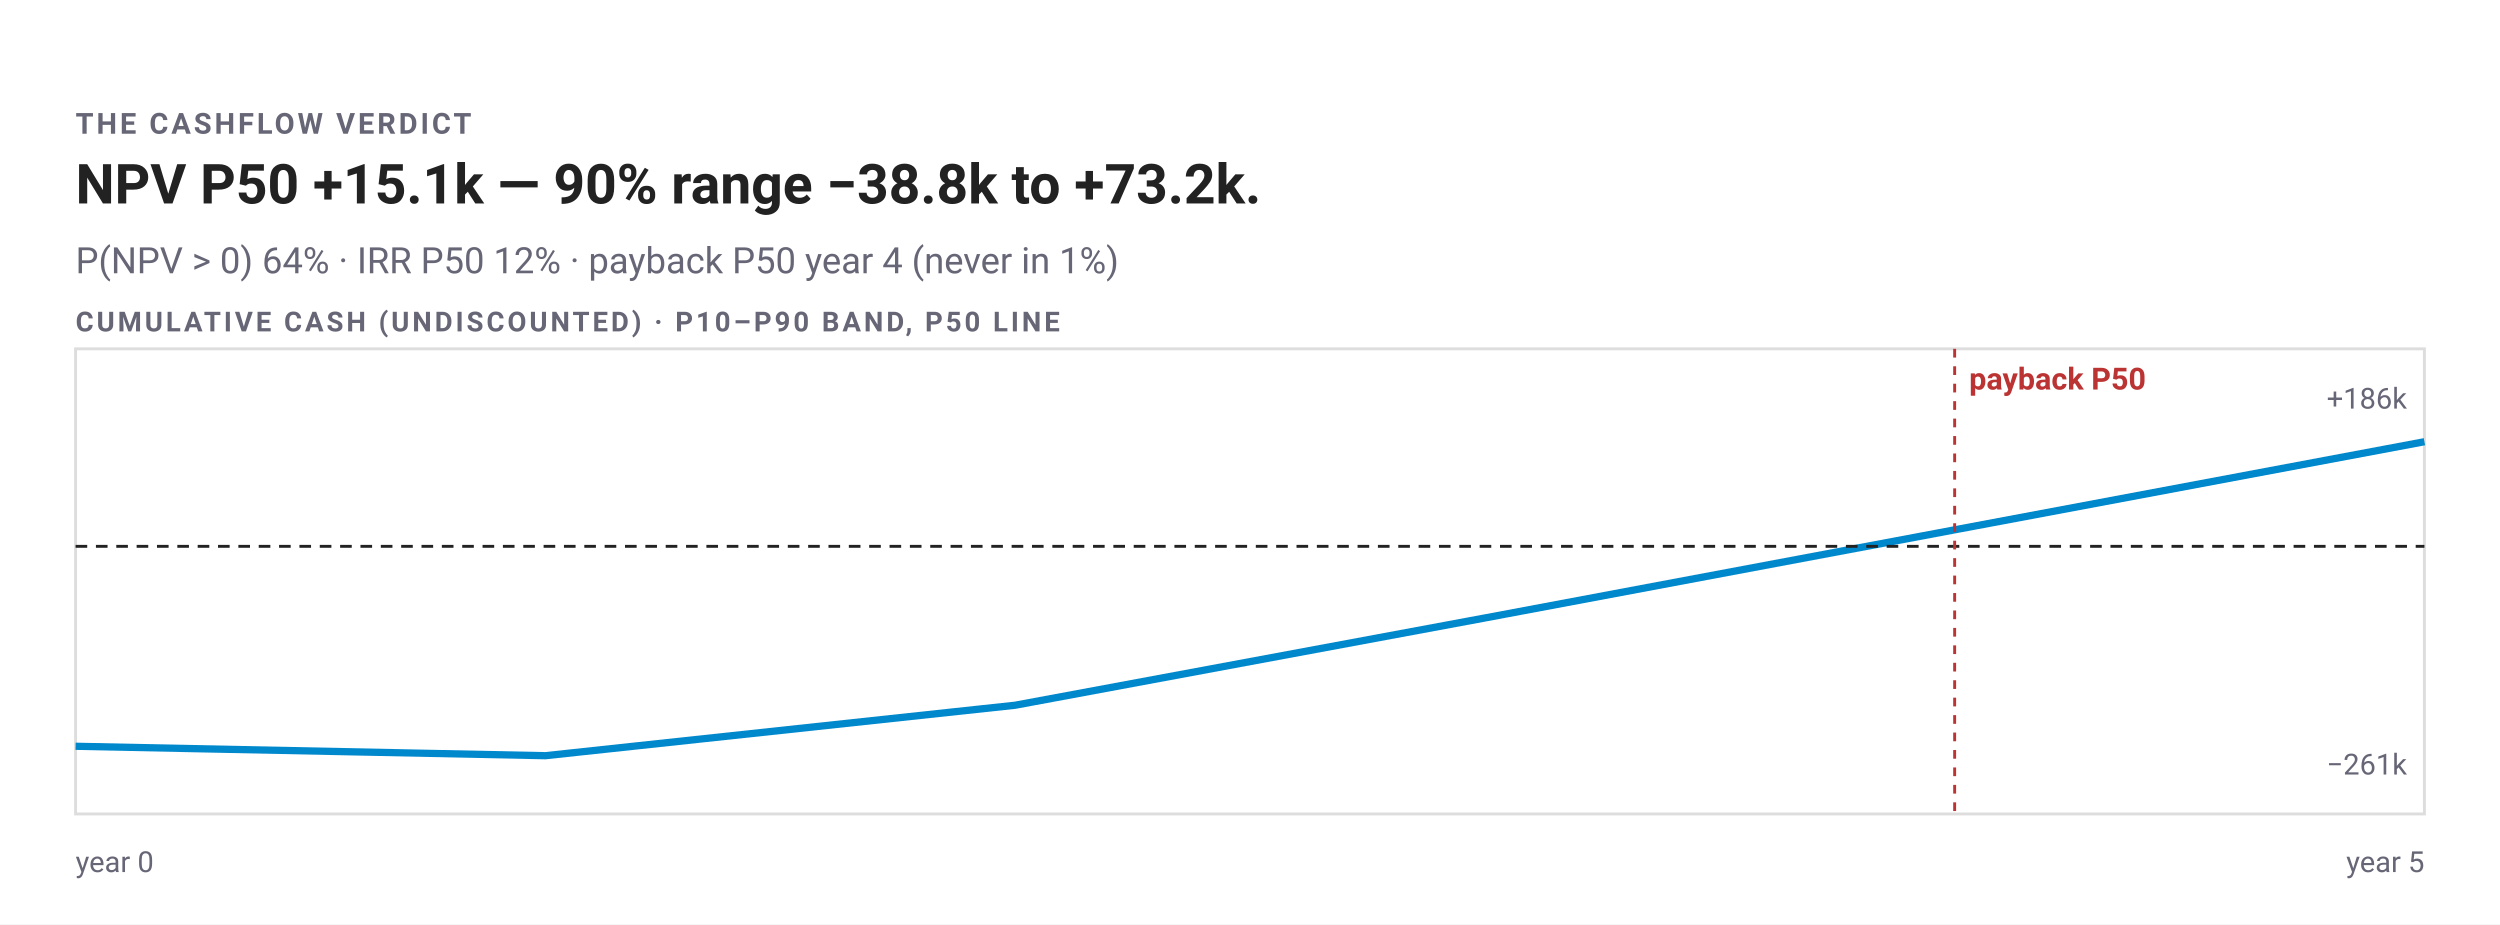
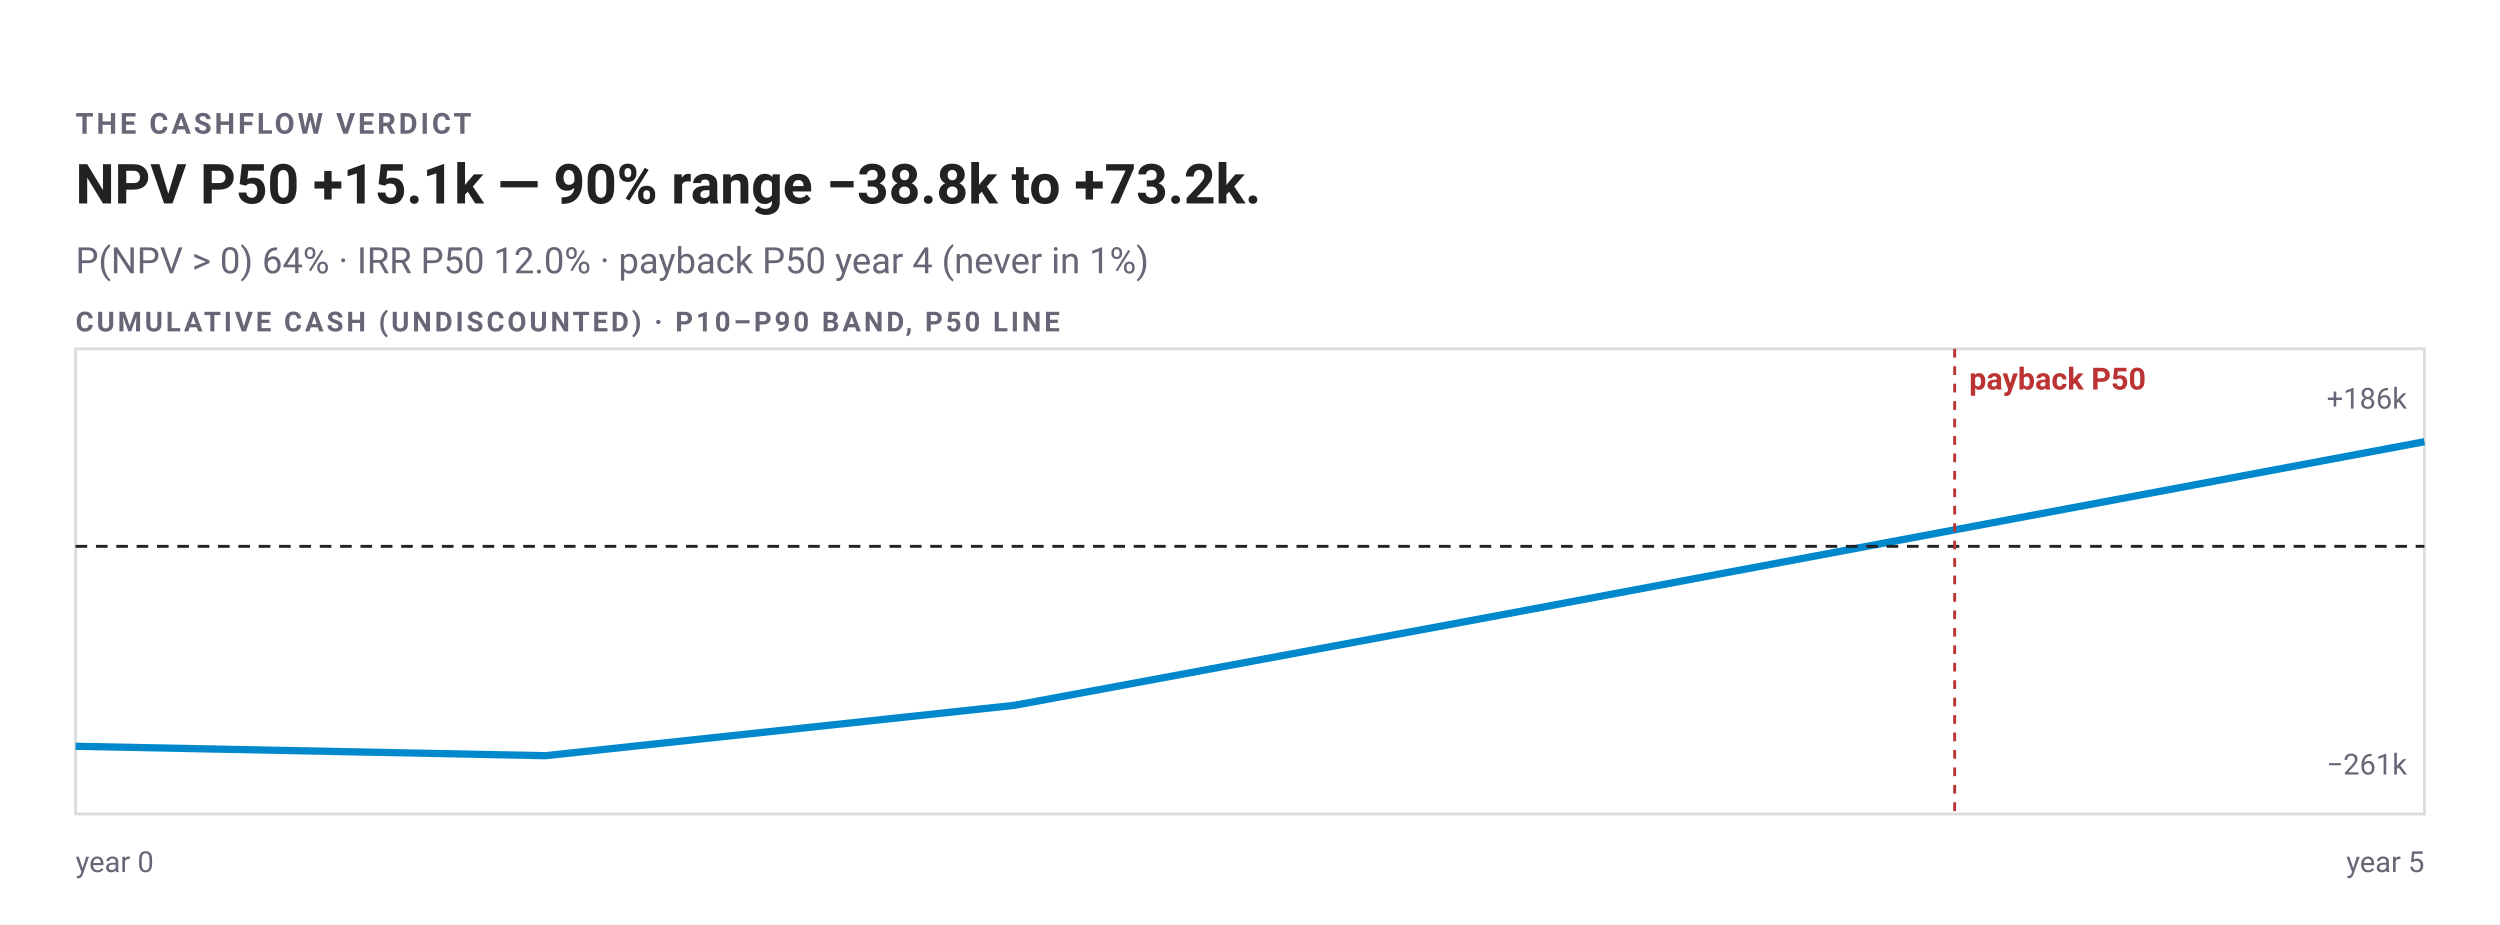
- <svg xmlns="http://www.w3.org/2000/svg" width="860" height="318" viewBox="0 0 860 318" font-family="-apple-system,BlinkMacSystemFont,'Segoe UI',Roboto,sans-serif" role="img" aria-label="NPV P50 +15.1k — 90% range −38.8k to +73.2k. P(NPV &gt; 0) 64% · IRR P50 12% · payback P50 year 4 (never in 1%)">
+ <svg xmlns="http://www.w3.org/2000/svg" width="860" height="318" viewBox="0 0 860 318" font-family="-apple-system,BlinkMacSystemFont,'Segoe UI',Roboto,sans-serif" role="img" aria-label="NPV P50 +15.1k — 90% range −38.8k to +73.2k. P(NPV &gt; 0) 64% · IRR P50 12.0% · payback P50 year 4 (never in 1%)">
  <rect width="860" height="318" fill="#fff" />
  <text x="26" y="46" font-size="10" font-weight="600" letter-spacing="1" fill="#667">THE CASHFLOW VERDICT</text>
  <text x="26" y="70" font-size="19" font-weight="600" fill="#222">NPV P50 +15.1k — 90% range −38.8k to +73.2k.</text>
-   <text x="26" y="94" font-size="12.5" fill="#667">P(NPV &gt; 0) 64% · IRR P50 12% · payback P50 year 4 (never in 1%)</text>
+   <text x="26" y="94" font-size="12.5" fill="#667">P(NPV &gt; 0) 64% · IRR P50 12.0% · payback P50 year 4 (never in 1%)</text>
  <rect x="26" y="120" width="808" height="160" fill="none" stroke="#ddd" />
  <polygon points="26,248.06 187.6,248.44 349.2,228.66 510.8,194.85 672.4,161.85 834,128.57 834,173.02 672.4,200.68 510.8,228.57 349.2,255.67 187.6,271.43 26,265.46" fill="none" />
  <polyline points="26,256.72 187.6,259.96 349.2,242.6 510.8,212.58 672.4,182.26 834,151.95" fill="none" stroke="#08c" stroke-width="2.5" />
  <line data-zero="" x1="26" y1="187.94" x2="834" y2="187.94" stroke="#222" stroke-width="1" stroke-dasharray="4 3" />
  <line data-event="" x1="672.4" y1="120" x2="672.4" y2="280" stroke="#b33" stroke-width="1" stroke-dasharray="3 3" />
  <text x="677.4" y="134" font-size="10.5" font-weight="600" fill="#b33">payback P50</text>
  <text x="26" y="300" font-size="10" fill="#667">year 0</text>
  <text x="834" y="300" font-size="10" text-anchor="end" fill="#667">year 5</text>
  <text x="26" y="114" font-size="9.5" font-weight="600" letter-spacing="1" fill="#667">CUMULATIVE CASH (UNDISCOUNTED) · P10–P90 BAND, P50 LINE</text>
  <text x="828" y="140.57" font-size="10" text-anchor="end" fill="#667" paint-order="stroke" stroke="#fff" stroke-width="3" stroke-linejoin="round">+186k</text>
  <text x="828" y="266.43" font-size="10" text-anchor="end" fill="#667" paint-order="stroke" stroke="#fff" stroke-width="3" stroke-linejoin="round">−261k</text>
</svg>
